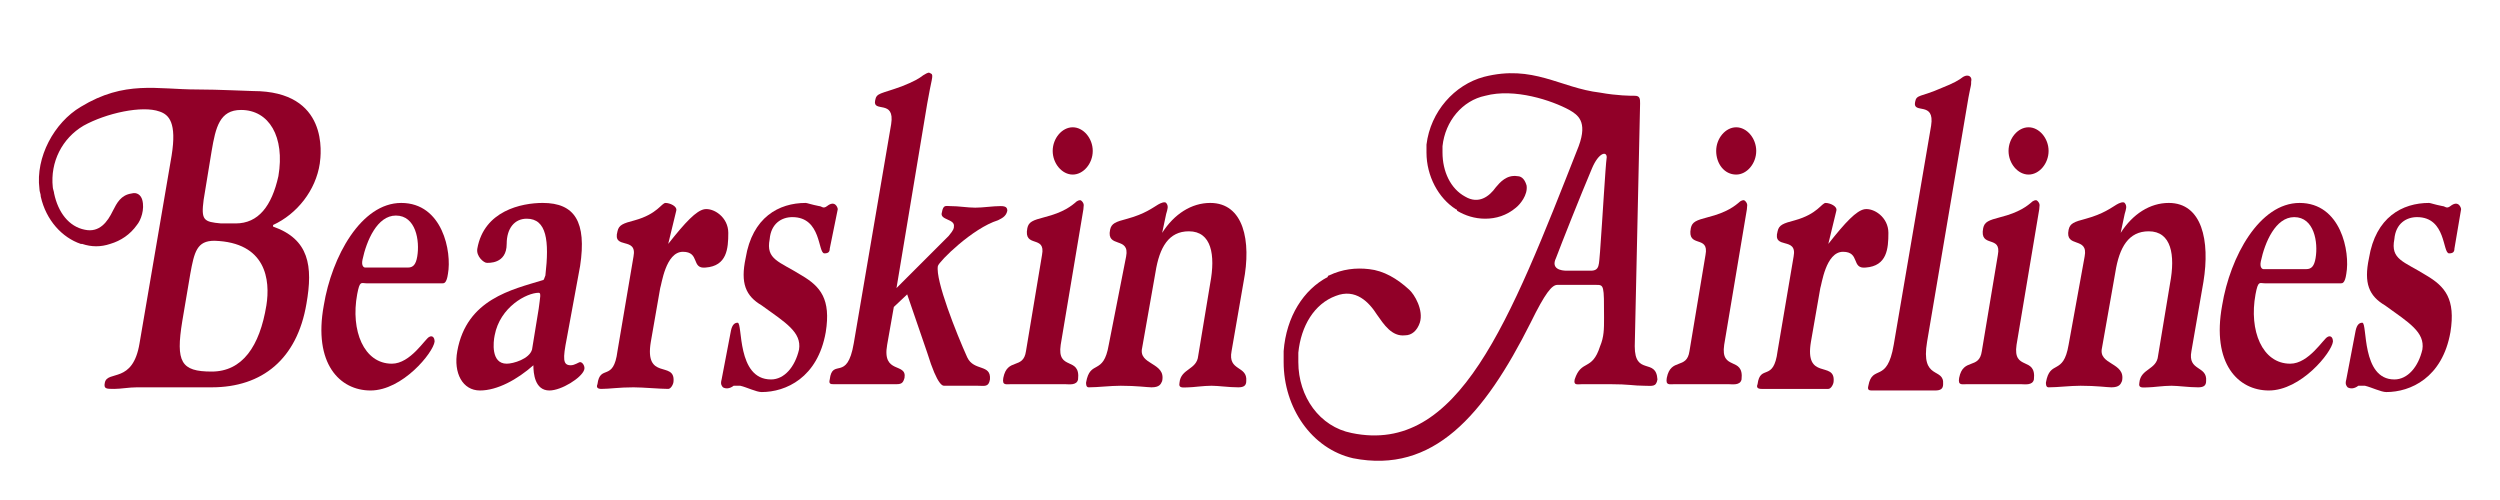
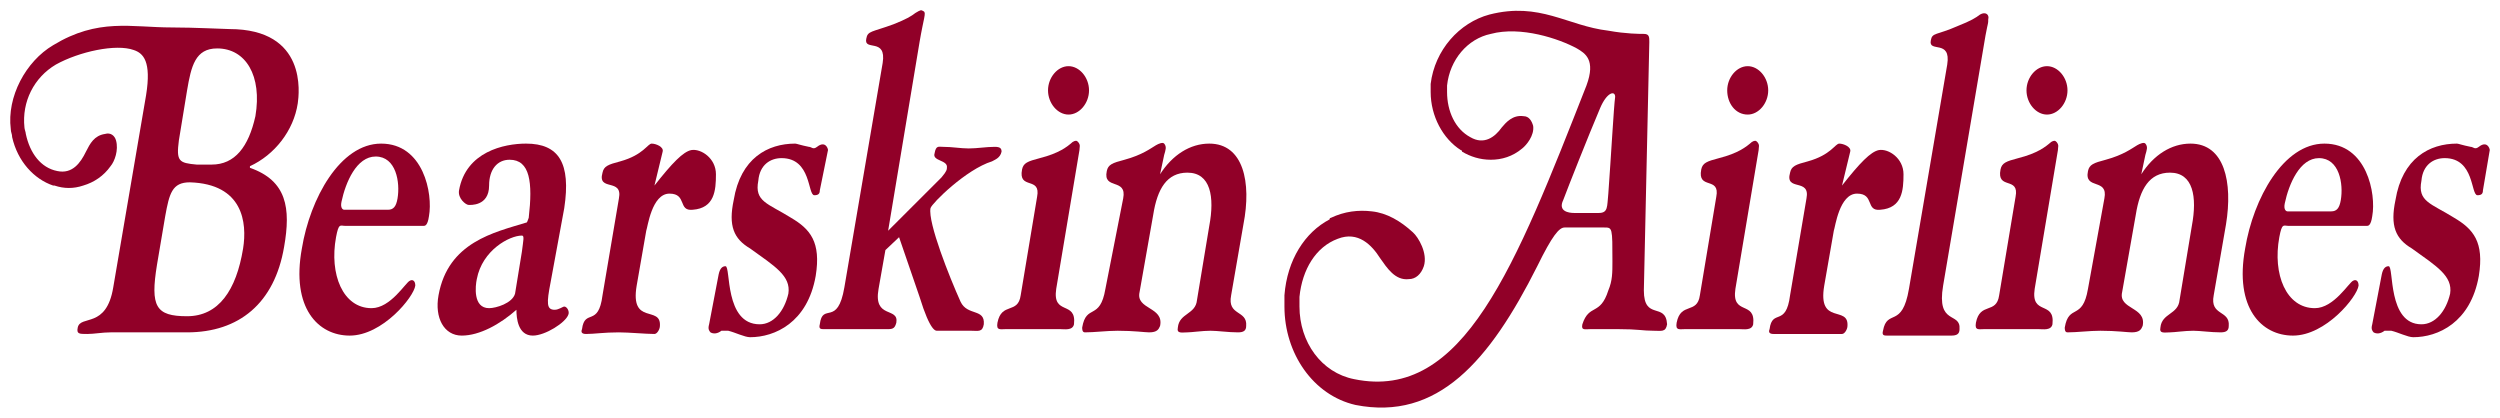
- <svg xmlns="http://www.w3.org/2000/svg" width="500" height="100" version="1.1" xml:space="preserve">
+ <svg xmlns="http://www.w3.org/2000/svg" viewBox="5.78 12.53 488.44 81.63" version="1.1" xml:space="preserve">
  <g>
    <g id="svg_1">
      <path stroke="null" class="st0" d="m326.949,69.271l1.068,-48.541c0,-0.946 0,-1.576 -1.068,-1.576c-0.801,0 -3.471,0 -6.942,-0.63c-8.01,-0.946 -13.35,-5.674 -23.229,-3.152c-5.874,1.576 -10.68,6.934 -11.481,13.554c0,0.63 0,0.946 0,1.576c0,4.728 2.403,9.141 5.874,11.347c0,0 0.267,0 0.267,0.315c1.602,0.946 3.471,1.576 5.607,1.576c2.136,0 4.272,-0.63 6.141,-2.206c0.801,-0.63 2.403,-2.522 2.136,-4.413c-0.267,-0.946 -0.801,-1.891 -1.869,-1.891c-2.136,-0.315 -3.471,1.261 -4.272,2.206c-1.335,1.891 -3.471,3.467 -6.141,1.891c-2.937,-1.576 -4.539,-5.043 -4.539,-8.826c0,-0.315 0,-0.946 0,-1.261c0.534,-5.043 4.005,-9.141 8.544,-10.086c5.874,-1.576 13.35,0.946 16.821,2.837c1.602,0.946 3.738,2.206 1.869,7.25c-13.884,35.302 -24.03,61.779 -45.389,57.366c-6.408,-1.261 -10.68,-7.25 -10.68,-14.184c0,-0.63 0,-1.261 0,-1.891c0.534,-5.358 3.204,-9.771 7.476,-11.347c4.005,-1.576 6.675,1.261 8.277,3.782c1.335,1.891 2.937,4.413 5.607,4.098c1.335,0 2.403,-0.946 2.937,-2.522c0.801,-2.522 -1.068,-5.674 -2.136,-6.619c-2.403,-2.206 -5.073,-3.782 -8.01,-4.098c-2.67,-0.315 -5.34,0 -8.01,1.261c0,0 -0.267,0 -0.267,0.315c-4.806,2.522 -8.277,7.88 -8.811,14.814c0,0.63 0,1.576 0,2.206c0,9.141 5.607,17.336 13.884,19.227c16.02,3.152 26.166,-8.51 35.511,-27.107c2.937,-5.989 4.272,-7.565 5.34,-7.565l7.743,0c1.602,0 1.602,0 1.602,6.619c0,2.206 0,3.782 -0.801,5.674c-1.602,5.043 -3.738,2.522 -5.073,6.619c-0.267,1.261 0.534,0.946 1.602,0.946c1.869,0 2.67,0 5.34,0c4.005,0 4.806,0.315 6.942,0.315c1.602,0 2.403,0.315 2.67,-1.261c-0.267,-4.413 -4.539,-0.63 -4.539,-6.619m-6.942,-18.912c-0.267,2.522 0,3.782 -1.869,3.782l-4.806,0c-1.068,0 -3.204,-0.315 -2.136,-2.522c1.068,-2.837 4.806,-12.293 7.209,-17.966c1.335,-3.152 2.937,-3.467 2.937,-2.206c-0.267,1.891 -0.801,11.662 -1.335,18.912" fill="#910028" id="svg_14" />
      <path stroke="null" class="st0" d="m63.957,32.708c0.267,-1.891 1.869,-14.499 -13.35,-14.499c-0.801,0 -6.942,-0.315 -11.214,-0.315c-8.01,0 -14.418,-1.891 -23.229,3.467c-5.34,3.152 -9.078,10.086 -8.277,16.39c0,0.63 0.267,0.946 0.267,1.576c1.068,4.728 4.272,8.195 8.01,9.456c0,0 0.267,0 0.267,0c1.869,0.63 3.738,0.63 5.607,0c2.136,-0.63 4.005,-1.891 5.34,-3.782c0.801,-0.946 1.602,-3.152 1.068,-5.043c-0.267,-0.946 -1.068,-1.576 -2.136,-1.261c-2.136,0.315 -2.937,1.891 -3.738,3.467c-1.068,2.206 -2.67,4.413 -5.607,3.782c-3.204,-0.63 -5.34,-3.467 -6.141,-7.25c0,-0.315 -0.267,-0.946 -0.267,-1.261c-0.534,-5.043 1.869,-9.771 6.141,-12.293c4.539,-2.522 11.748,-4.098 15.219,-2.837c1.869,0.63 3.471,2.206 2.403,8.826l-6.408,37.509c-1.335,8.195 -6.408,5.358 -6.942,7.88c-0.267,1.261 0.267,1.261 1.869,1.261c1.335,0 2.937,-0.315 4.539,-0.315c3.204,0 5.607,0 14.952,0c10.146,0 17.088,-5.674 18.957,-16.706c1.335,-7.565 0.534,-12.923 -6.675,-15.445l0,-0.315c4.806,-2.206 8.544,-6.934 9.345,-12.293m-10.68,28.368c-1.335,8.195 -4.806,13.238 -10.947,13.238c-6.141,0 -7.209,-1.891 -5.874,-10.086l1.602,-9.456c0.801,-4.413 1.335,-6.619 4.806,-6.619c10.413,0.315 11.214,7.88 10.413,12.923m-6.141,-16.39l-2.937,0c-3.471,-0.315 -4.005,-0.63 -3.471,-4.728l1.602,-9.771c0.801,-4.728 1.602,-8.195 5.874,-8.195c5.607,0 8.811,5.358 7.476,13.238c-1.335,5.989 -4.005,9.456 -8.544,9.456" fill="#910028" id="svg_15" />
      <path stroke="null" class="st0" d="m73.302,56.663c-1.068,0 -1.335,-0.63 -1.869,2.206c-1.335,7.25 1.335,13.869 6.942,13.869c3.738,0 6.675,-5.043 7.476,-5.358c0.534,-0.315 1.068,0 1.068,0.946c-0.267,2.206 -6.408,9.771 -12.816,9.771c-6.141,0 -11.481,-5.358 -9.345,-17.021c1.602,-9.771 7.476,-20.488 15.486,-20.488c8.277,0 10.146,9.771 9.345,14.184c-0.267,1.891 -0.801,1.891 -1.068,1.891l-15.219,0l-0,-0zm8.277,-3.152c1.068,0 1.602,-0.63 1.869,-2.206c0.534,-3.152 -0.267,-8.195 -4.272,-8.195c-3.738,0 -5.874,5.043 -6.675,8.826c-0.267,1.261 0.267,1.576 0.534,1.576l8.544,0l0,0z" fill="#910028" id="svg_16" />
      <path stroke="null" class="st0" d="m113.352,67.695c-0.801,4.098 -0.801,5.358 0.801,5.358c0.801,0 1.602,-0.63 1.869,-0.63c0.534,0 1.068,0.946 0.801,1.576c-0.534,1.576 -4.539,4.098 -6.942,4.098c-2.937,0 -3.204,-3.467 -3.204,-5.043c-3.204,2.837 -7.209,5.043 -10.68,5.043c-3.471,0 -5.34,-3.467 -4.539,-7.88c1.869,-10.402 10.947,-12.293 17.088,-14.184c0.267,0 0.267,-0.315 0.534,-0.946c0.801,-6.934 0.267,-11.347 -3.738,-11.347c-2.403,0 -4.005,1.891 -4.005,5.043c0,4.098 -3.738,3.782 -4.005,3.782c-0.534,0 -2.136,-1.261 -1.869,-2.837c1.335,-7.565 8.811,-9.141 13.083,-9.141c6.408,0 8.811,3.782 7.476,12.608l-2.67,14.499l0,0zm-5.607,-5.989c0.267,-2.206 0.534,-3.152 0,-3.152c-2.403,0 -7.743,2.837 -8.811,8.51c-0.267,1.261 -0.801,5.674 2.403,5.674c1.335,0 4.539,-0.946 5.073,-2.837l1.335,-8.195z" fill="#910028" id="svg_17" />
      <path stroke="null" class="st0" d="m130.172,68.325c-1.335,7.88 4.806,3.782 4.539,7.88c0,0.63 -0.534,1.576 -1.068,1.576c-1.602,0 -5.073,-0.315 -6.942,-0.315c-2.937,0 -4.806,0.315 -6.408,0.315c-0.801,0 -1.068,-0.315 -0.801,-0.946c0.534,-4.098 3.204,-0.315 4.005,-6.619l3.204,-18.912c0.801,-4.098 -4.272,-1.261 -3.204,-5.043c0.267,-1.261 1.068,-1.576 3.471,-2.206c4.539,-1.261 5.34,-3.467 6.141,-3.467c0.801,0 2.403,0.63 2.136,1.576l-1.602,6.619c3.471,-4.413 5.607,-6.619 7.209,-6.934c1.869,-0.315 4.806,1.576 4.806,4.728c0,3.152 -0.267,6.619 -4.539,6.934c-2.937,0.315 -1.068,-3.152 -4.539,-3.152c-3.471,0 -4.272,6.619 -4.539,7.25l-1.869,10.717l0,0z" fill="#910028" id="svg_18" />
      <path stroke="null" class="st0" d="m178.232,24.828c0.801,-5.043 -3.738,-2.206 -3.204,-4.728c0.267,-1.576 1.068,-1.261 5.34,-2.837c2.403,-0.946 3.471,-1.576 4.272,-2.206c1.068,-0.63 1.068,-0.63 1.602,-0.315c0.534,0.315 0,1.261 -0.801,5.989l-6.141,36.878l10.413,-10.402c1.068,-1.261 1.068,-1.576 1.068,-1.891c0.267,-1.576 -2.937,-1.261 -2.403,-2.837c0.267,-1.576 0.801,-1.261 1.602,-1.261c1.869,0 3.471,0.315 5.073,0.315c1.602,0 3.471,-0.315 5.073,-0.315c1.068,0 1.335,0.315 1.335,0.946c-0.267,1.261 -1.335,1.576 -1.869,1.891c-5.073,1.576 -11.748,8.195 -12.015,9.141c-0.534,2.837 3.738,13.554 5.874,18.282c1.335,2.837 4.806,1.261 4.539,4.413c-0.267,1.576 -1.068,1.261 -2.403,1.261c-1.068,0 -2.136,0 -3.204,0c-0.801,0 -2.136,0 -3.471,0c-0.267,0 -1.335,0.315 -3.471,-6.619l-4.005,-11.662l-2.67,2.522l-1.335,7.565c-1.068,5.989 4.005,3.467 3.471,6.619c-0.267,0.946 -0.534,1.261 -1.602,1.261c-1.335,0 -5.073,0 -6.942,0c-1.335,0 -4.272,0 -5.607,0c-0.534,0 -1.068,0 -0.801,-0.946c0.534,-4.413 3.471,0.63 4.806,-7.25l7.476,-43.813l0,0z" fill="#910028" id="svg_19" />
      <path stroke="null" class="st0" d="m225.223,51.304c0.801,-4.098 -4.005,-1.576 -3.204,-5.358c0.267,-1.261 1.068,-1.576 3.471,-2.206c3.471,-0.946 5.073,-2.206 6.141,-2.837c0.534,-0.315 1.335,-0.63 1.602,-0.315c0.534,0.63 0.267,1.261 0,2.206l-0.801,3.782l0,0c2.403,-3.782 5.874,-5.989 9.612,-5.989c6.675,0 8.277,7.565 6.675,15.76l-2.403,13.869c-0.801,4.098 3.204,2.837 2.937,5.989c0,0.946 -0.534,1.261 -1.602,1.261c-1.869,0 -4.005,-0.315 -5.34,-0.315c-1.602,0 -3.738,0.315 -4.539,0.315c-1.068,0 -2.136,0.315 -1.869,-0.946c0.267,-2.837 3.471,-2.522 3.738,-5.358l2.403,-14.499c1.068,-5.674 0.267,-10.402 -4.272,-10.402c-4.005,0 -5.874,3.152 -6.675,8.195l-2.67,15.13c-0.801,3.467 4.806,2.837 4.005,6.619c-0.267,0.63 -0.534,1.261 -2.136,1.261c-0.801,0 -2.937,-0.315 -6.141,-0.315c-2.136,0 -4.539,0.315 -6.408,0.315c-0.534,0 -0.534,-0.63 -0.534,-0.946c0.801,-4.728 3.471,-1.261 4.539,-7.565l3.471,-17.651l-0,0z" fill="#910028" id="svg_20" />
      <path stroke="null" class="st0" d="m386.222,25.143c0.801,-5.043 -3.738,-2.206 -3.204,-4.728c0.267,-1.576 1.068,-0.946 5.34,-2.837c2.403,-0.946 3.471,-1.576 4.272,-2.206c1.068,-0.63 1.869,0 1.602,0.946c0,0.946 0,0.315 -0.534,3.152l-8.277,48.856c-1.335,7.88 3.471,5.043 3.204,8.51c0,0.946 -0.534,1.261 -1.602,1.261c-1.335,0 -4.806,0 -6.675,0c-1.335,0 -4.539,0 -5.874,0c-0.534,0 -1.068,0 -0.801,-0.946c0.801,-4.413 3.738,-0.315 5.073,-8.195l7.476,-43.813l0,-0z" fill="#910028" id="svg_21" />
      <path stroke="null" class="st0" d="m362.193,68.325c-1.335,7.88 4.806,3.782 4.539,7.88c0,0.63 -0.534,1.576 -1.068,1.576c-1.602,0 -5.073,0 -7.209,0c-2.937,0 -4.806,0 -6.141,0c-0.801,0 -1.068,-0.315 -0.801,-0.946c0.534,-4.098 3.204,-0.315 4.005,-6.619l3.204,-18.912c0.801,-4.098 -4.272,-1.261 -3.204,-5.043c0.267,-1.261 1.068,-1.576 3.471,-2.206c4.539,-1.261 5.34,-3.467 6.141,-3.467c0.801,0 2.403,0.63 2.136,1.576l-1.602,6.619c3.471,-4.413 5.607,-6.619 7.209,-6.934c1.869,-0.315 4.806,1.576 4.806,4.728c0,3.152 -0.267,6.619 -4.539,6.934c-2.937,0.315 -1.068,-3.152 -4.539,-3.152c-3.471,0 -4.272,6.619 -4.539,7.25l-1.869,10.717l0,0z" fill="#910028" id="svg_22" />
      <path stroke="null" class="st0" d="m452.972,56.663c-1.068,0 -1.335,-0.63 -1.869,2.206c-1.335,7.25 1.335,13.869 6.942,13.869c3.738,0 6.675,-5.043 7.476,-5.358c0.534,-0.315 1.068,0 1.068,0.946c-0.267,2.206 -6.408,9.771 -12.816,9.771c-6.141,0 -11.481,-5.358 -9.345,-17.021c1.602,-9.771 7.476,-20.488 15.486,-20.488c8.277,0 10.146,9.771 9.345,14.184c-0.267,1.891 -0.801,1.891 -1.068,1.891l-15.219,0l-0,-0zm8.277,-2.837c1.068,0 1.602,-0.63 1.869,-2.206c0.534,-3.152 -0.267,-8.195 -4.272,-8.195c-3.738,0 -5.874,5.043 -6.675,8.826c-0.267,1.261 0.267,1.576 0.534,1.576l8.544,0l0,0z" fill="#910028" id="svg_23" />
      <path stroke="null" class="st0" d="m416.927,51.304c0.801,-4.098 -4.005,-1.576 -3.204,-5.358c0.267,-1.261 1.068,-1.576 3.471,-2.206c3.471,-0.946 5.073,-2.206 6.141,-2.837c0.534,-0.315 1.335,-0.63 1.602,-0.315c0.534,0.63 0.267,1.261 0,2.206l-0.801,3.782l0,0c2.403,-3.782 5.874,-5.989 9.612,-5.989c6.675,0 8.277,7.565 6.942,15.76l-2.403,13.869c-0.801,4.098 3.204,2.837 2.937,5.989c0,0.946 -0.534,1.261 -1.602,1.261c-1.869,0 -4.005,-0.315 -5.34,-0.315c-1.602,0 -3.738,0.315 -4.539,0.315c-1.068,0 -2.136,0.315 -1.869,-0.946c0.267,-2.837 3.471,-2.522 3.738,-5.358l2.403,-14.499c1.068,-5.674 0.267,-10.402 -4.272,-10.402c-4.005,0 -5.874,3.152 -6.675,8.195l-2.67,15.13c-0.801,3.467 4.806,2.837 4.005,6.619c-0.267,0.63 -0.534,1.261 -2.136,1.261c-0.801,0 -2.937,-0.315 -6.141,-0.315c-2.136,0 -4.539,0.315 -6.408,0.315c-0.534,0 -0.534,-0.63 -0.534,-0.946c0.801,-4.728 3.471,-1.261 4.539,-7.565l3.204,-17.651l-0,0z" fill="#910028" id="svg_24" />
      <path stroke="null" class="st0" d="m165.95,49.728c0,0.63 -0.267,0.946 -1.068,0.946c-1.335,0 -0.534,-7.25 -6.408,-7.25c-2.136,0 -4.272,1.261 -4.539,4.413c-0.801,4.098 1.869,4.413 6.408,7.25c3.738,2.206 5.874,4.728 4.806,11.347c-1.602,9.141 -8.01,11.978 -12.816,11.978c-1.068,0 -2.937,-0.946 -4.272,-1.261c-0.534,0 -0.801,0 -1.335,0c-0.801,0.63 -1.602,0.63 -2.136,0.315c-0.267,-0.315 -0.534,-0.63 -0.267,-1.576l1.869,-9.771c0.267,-1.261 0.801,-1.576 1.335,-1.576c1.068,0 -0.267,11.347 6.675,11.347c2.67,0 4.806,-2.522 5.607,-5.989c0.534,-3.467 -2.67,-5.358 -7.476,-8.826c-3.204,-1.891 -4.272,-4.413 -3.204,-9.456c1.335,-8.195 6.675,-11.032 12.015,-11.032c0.267,0 1.068,0.315 2.67,0.63c0.534,0 0.801,0.63 1.602,0c1.602,-1.261 2.136,0.315 2.136,0.63l-1.602,7.88l0,-0z" fill="#910028" id="svg_25" />
      <path stroke="null" class="st0" d="m490.885,49.728c0,0.63 -0.267,0.946 -1.068,0.946c-1.335,0 -0.534,-7.25 -6.408,-7.25c-2.136,0 -4.272,1.261 -4.539,4.413c-0.801,4.098 1.869,4.413 6.408,7.25c3.738,2.206 5.874,4.728 4.806,11.347c-1.602,9.141 -8.01,11.978 -12.816,11.978c-1.068,0 -2.937,-0.946 -4.272,-1.261c-0.534,0 -0.801,0 -1.335,0c-0.801,0.63 -1.602,0.63 -2.136,0.315c-0.267,-0.315 -0.534,-0.63 -0.267,-1.576l1.869,-9.771c0.267,-1.261 0.801,-1.576 1.335,-1.576c1.068,0 -0.267,11.347 6.408,11.347c2.67,0 4.806,-2.522 5.607,-5.989c0.534,-3.467 -2.67,-5.358 -7.476,-8.826c-3.204,-1.891 -4.272,-4.413 -3.204,-9.456c1.335,-8.195 6.675,-11.032 12.015,-11.032c0.267,0 1.068,0.315 2.67,0.63c0.534,0 0.801,0.63 1.602,0c1.602,-1.261 2.136,0.315 2.136,0.63l-1.335,7.88l0,-0z" fill="#910028" id="svg_26" />
      <path stroke="null" class="st0" d="m208.403,50.989c0.801,-4.098 -3.738,-1.261 -2.937,-5.358c0.267,-1.261 1.068,-1.576 3.471,-2.206c3.738,-0.946 5.34,-2.206 6.408,-3.152c0.534,-0.315 0.801,-0.315 1.068,0c0.534,0.63 0.267,0.946 0.267,1.576l-4.539,27.107c-0.801,5.358 4.005,2.206 3.471,6.934c-0.267,1.261 -1.869,0.946 -2.67,0.946c-2.136,0 -4.005,0 -5.874,0c-1.602,0 -3.204,0 -4.806,0c-1.068,0 -1.869,0.315 -1.602,-1.261c0.801,-4.098 4.005,-1.576 4.539,-5.358l3.204,-19.227l0,0z" fill="#910028" id="svg_27" />
      <path stroke="null" class="st0" d="m210.539,30.186c0,-2.522 1.869,-4.728 4.005,-4.728s4.005,2.206 4.005,4.728c0,2.522 -1.869,4.728 -4.005,4.728s-4.005,-2.206 -4.005,-4.728" fill="#910028" id="svg_28" />
      <path stroke="null" class="st0" d="m341.1,50.989c0.801,-4.098 -3.738,-1.261 -2.937,-5.358c0.267,-1.261 1.068,-1.576 3.471,-2.206c3.738,-0.946 5.34,-2.206 6.408,-3.152c0.534,-0.315 0.801,-0.315 1.068,0c0.534,0.63 0.267,0.946 0.267,1.576l-4.539,27.107c-0.801,5.358 4.005,2.206 3.471,6.934c-0.267,1.261 -1.869,0.946 -2.67,0.946c-1.869,0 -4.005,0 -5.874,0c-1.602,0 -3.204,0 -4.806,0c-1.068,0 -1.869,0.315 -1.602,-1.261c0.801,-4.098 4.005,-1.576 4.539,-5.358l3.204,-19.227l0,0z" fill="#910028" id="svg_29" />
      <path stroke="null" class="st0" d="m343.236,30.186c0,-2.522 1.869,-4.728 4.005,-4.728c2.136,0 4.005,2.206 4.005,4.728c0,2.522 -1.869,4.728 -4.005,4.728c-2.403,0 -4.005,-2.206 -4.005,-4.728" fill="#910028" id="svg_30" />
      <path stroke="null" class="st0" d="m399.572,50.989c0.801,-4.098 -3.738,-1.261 -2.937,-5.358c0.267,-1.261 1.068,-1.576 3.471,-2.206c3.738,-0.946 5.34,-2.206 6.408,-3.152c0.534,-0.315 0.801,-0.315 1.068,0c0.534,0.63 0.267,0.946 0.267,1.576l-4.539,27.107c-0.801,5.358 4.005,2.206 3.471,6.934c-0.267,1.261 -1.869,0.946 -2.67,0.946c-1.869,0 -4.005,0 -5.874,0c-1.602,0 -3.204,0 -4.806,0c-1.068,0 -1.869,0.315 -1.602,-1.261c0.801,-4.098 4.005,-1.576 4.539,-5.358l3.204,-19.227l0,0z" fill="#910028" id="svg_31" />
      <path stroke="null" class="st0" d="m401.708,30.186c0,-2.522 1.869,-4.728 4.005,-4.728c2.136,0 4.005,2.206 4.005,4.728c0,2.522 -1.869,4.728 -4.005,4.728c-2.136,0 -4.005,-2.206 -4.005,-4.728" fill="#910028" id="svg_32" />
    </g>
  </g>
</svg>
